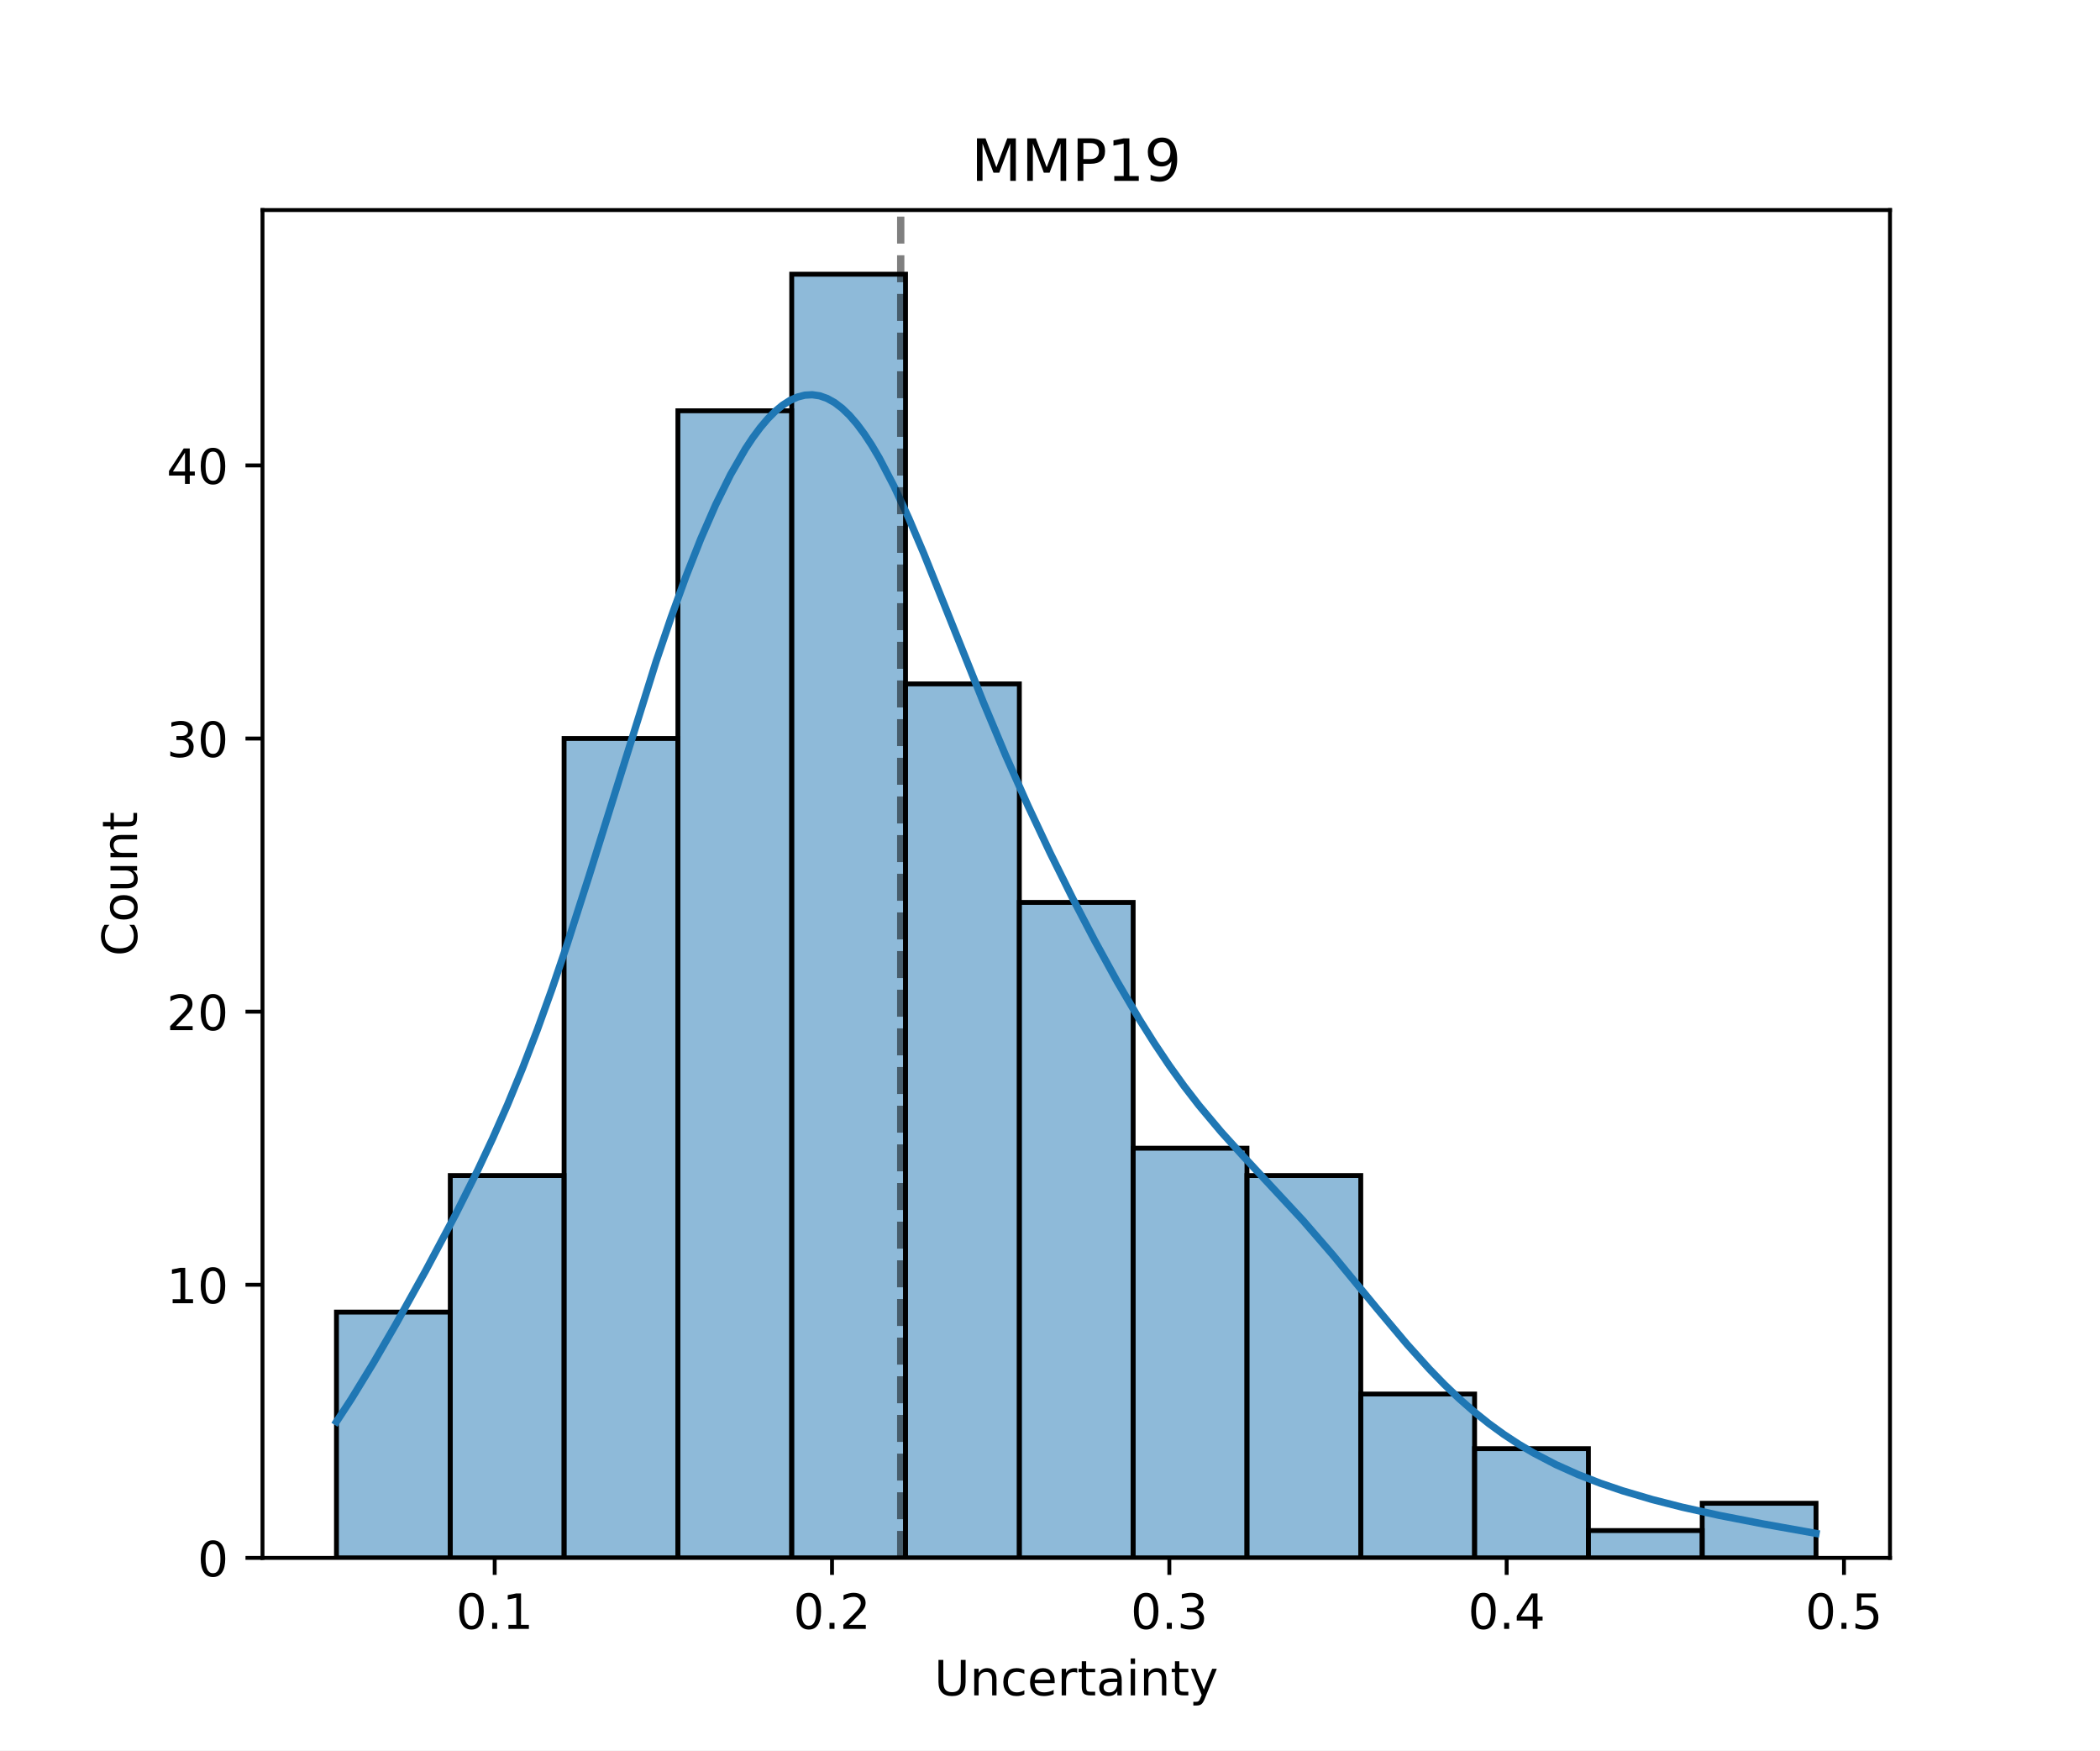
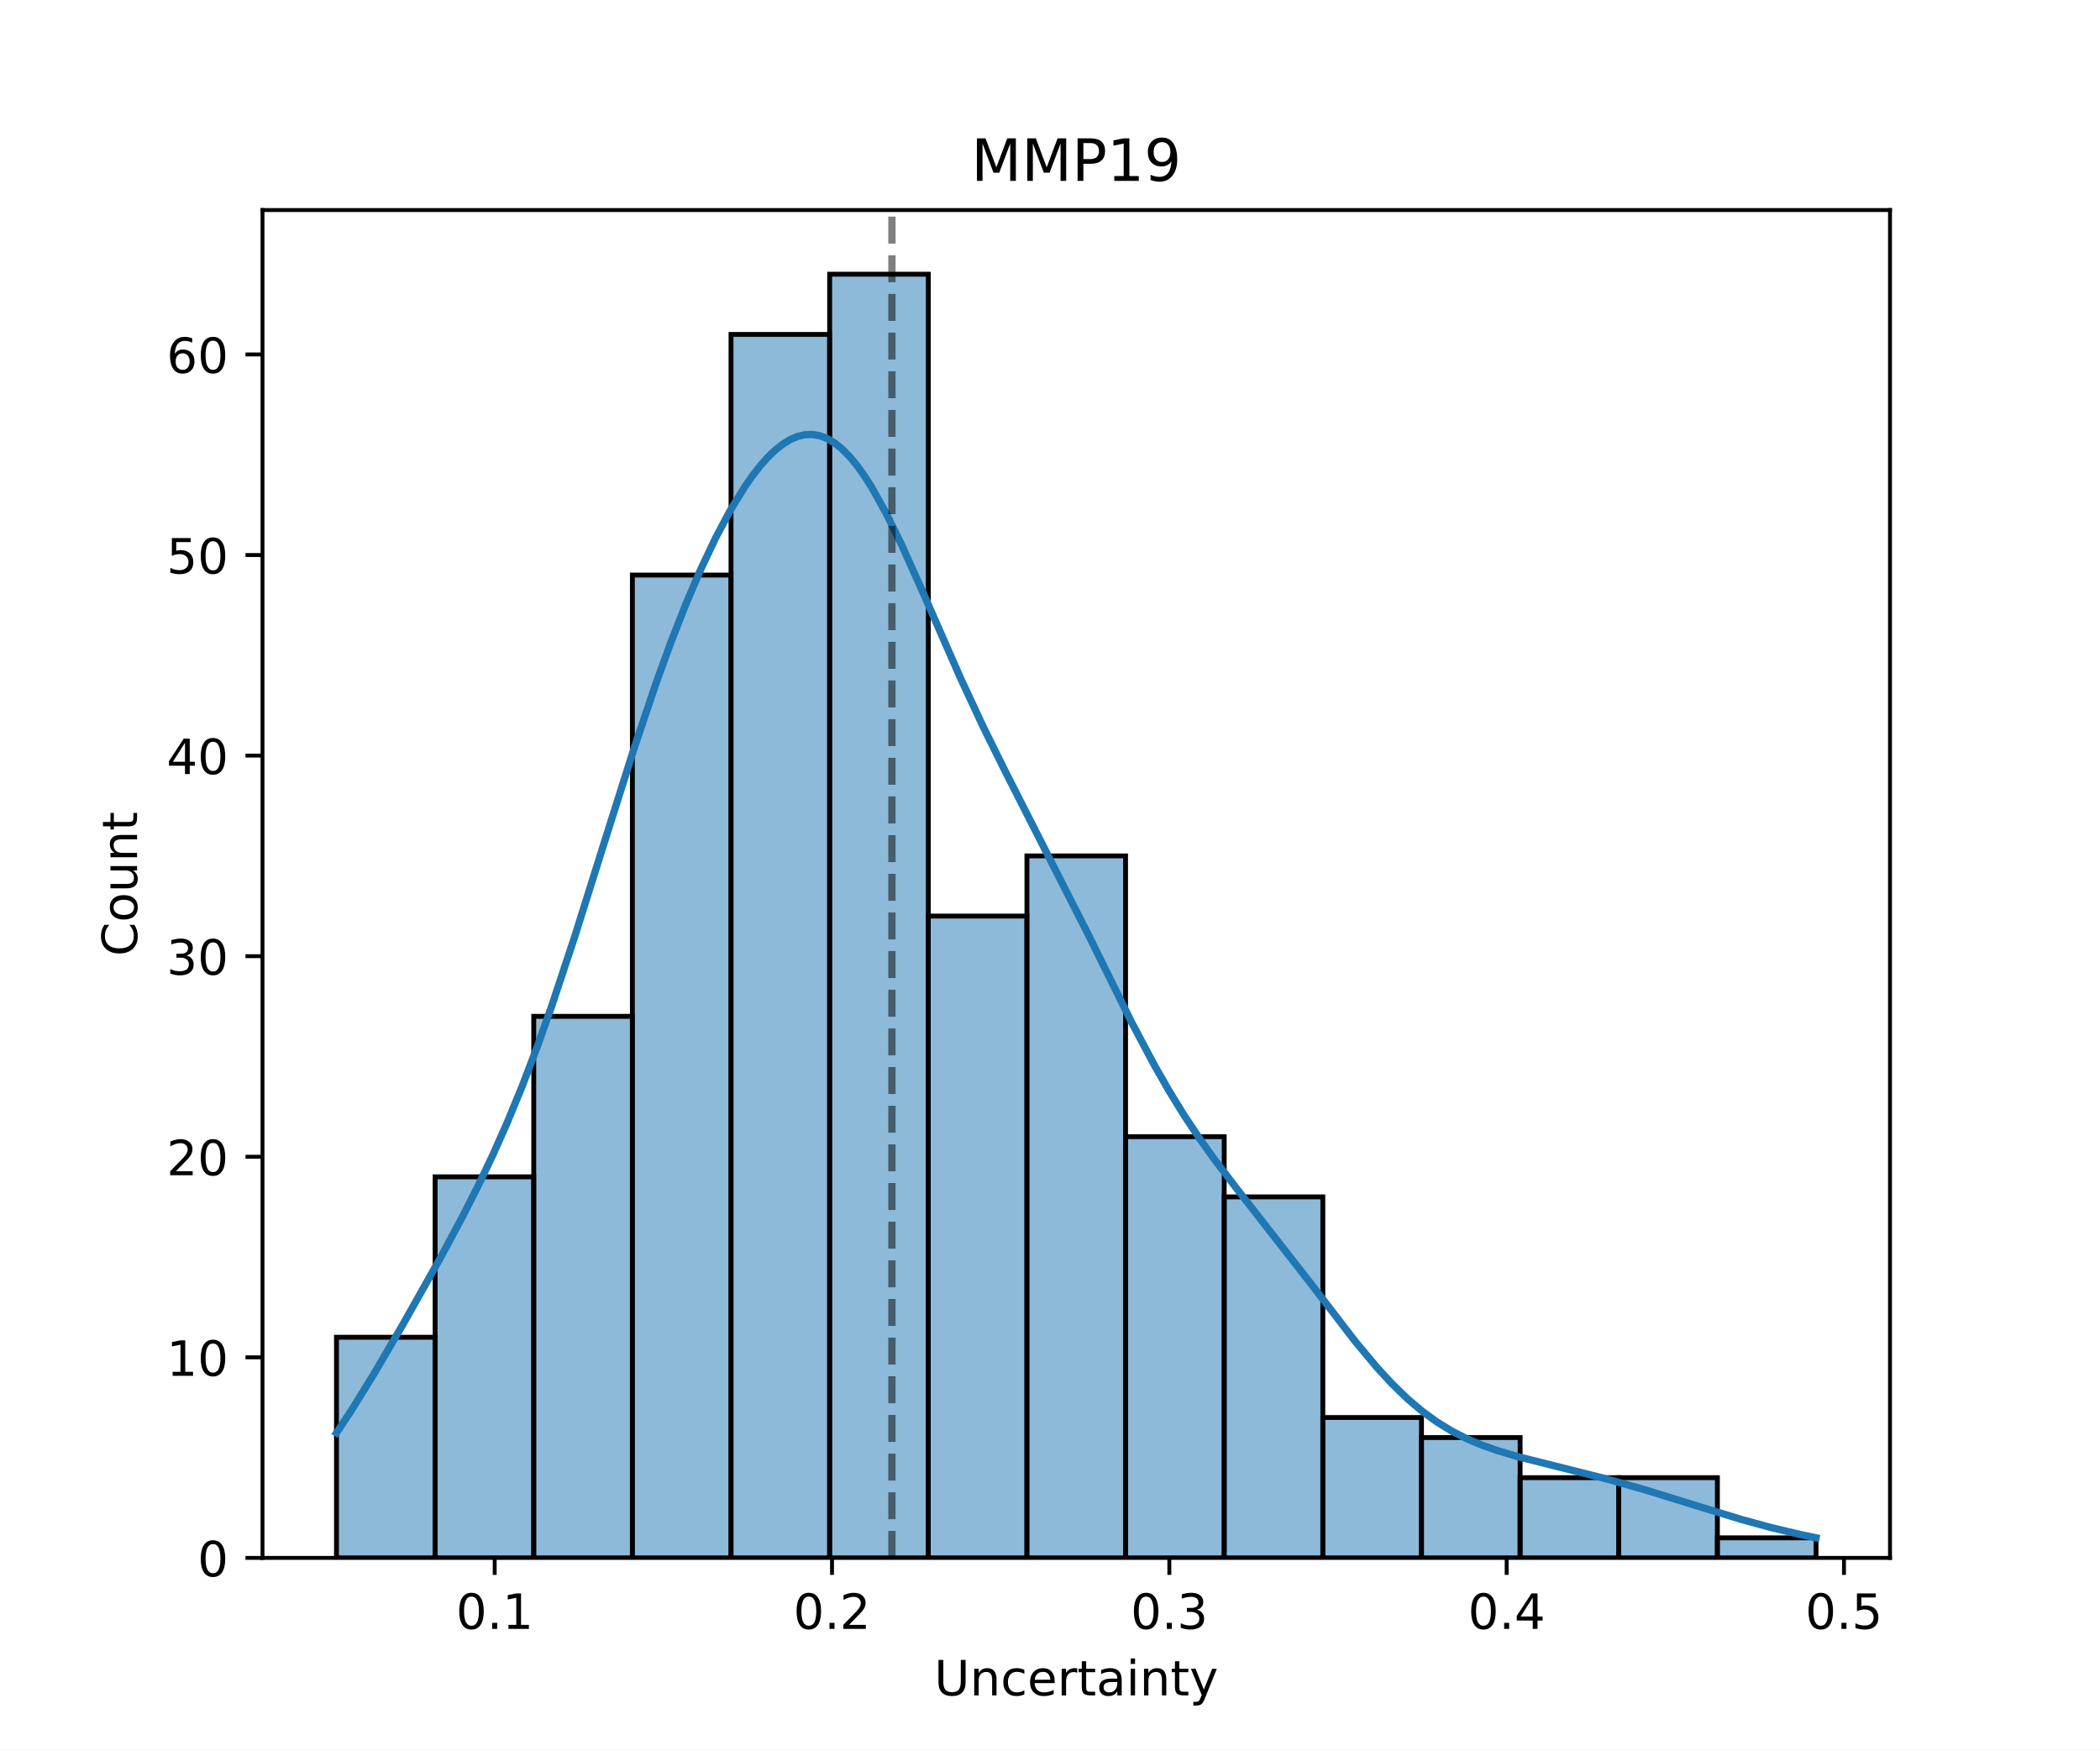
<svg xmlns="http://www.w3.org/2000/svg" xmlns:xlink="http://www.w3.org/1999/xlink" width="432pt" height="360pt" viewBox="0 0 432 360" version="1.1">
  <defs>
    <style type="text/css">*{stroke-linejoin: round; stroke-linecap: butt}</style>
  </defs>
  <g id="figure_1">
    <g id="patch_1">
      <path d="M 0 360  L 432 360  L 432 0  L 0 0  z " style="fill: #ffffff" />
    </g>
    <g id="axes_1">
      <g id="patch_2">
        <path d="M 54 320.4  L 388.8 320.4  L 388.8 43.2  L 54 43.2  z " style="fill: #ffffff" />
      </g>
      <g id="patch_3">
-         <path d="M 69.218 320.4  L 92.631 320.4  L 92.631 269.847  L 69.218 269.847  z " clip-path="url(#pe123df39e6)" style="fill: #1f77b4; fill-opacity: 0.5; stroke: #000000; stroke-linejoin: miter" />
+         <path d="M 69.218 320.4  L 89.509 320.4  L 89.509 275.025  L 69.218 275.025  z " clip-path="url(#p702e90d694)" style="fill: #1f77b4; fill-opacity: 0.5; stroke: #000000; stroke-linejoin: miter" />
      </g>
      <g id="patch_4">
-         <path d="M 92.631 320.4  L 116.043 320.4  L 116.043 241.762  L 92.631 241.762  z " clip-path="url(#pe123df39e6)" style="fill: #1f77b4; fill-opacity: 0.5; stroke: #000000; stroke-linejoin: miter" />
+         <path d="M 89.509 320.4  L 109.8 320.4  L 109.8 242.025  L 89.509 242.025  z " clip-path="url(#p702e90d694)" style="fill: #1f77b4; fill-opacity: 0.5; stroke: #000000; stroke-linejoin: miter" />
      </g>
      <g id="patch_5">
-         <path d="M 116.043 320.4  L 139.456 320.4  L 139.456 151.889  L 116.043 151.889  z " clip-path="url(#pe123df39e6)" style="fill: #1f77b4; fill-opacity: 0.5; stroke: #000000; stroke-linejoin: miter" />
+         <path d="M 109.8 320.4  L 130.091 320.4  L 130.091 209.025  L 109.8 209.025  z " clip-path="url(#p702e90d694)" style="fill: #1f77b4; fill-opacity: 0.5; stroke: #000000; stroke-linejoin: miter" />
      </g>
      <g id="patch_6">
-         <path d="M 139.456 320.4  L 162.869 320.4  L 162.869 84.485  L 139.456 84.485  z " clip-path="url(#pe123df39e6)" style="fill: #1f77b4; fill-opacity: 0.5; stroke: #000000; stroke-linejoin: miter" />
+         <path d="M 130.091 320.4  L 150.382 320.4  L 150.382 118.275  L 130.091 118.275  z " clip-path="url(#p702e90d694)" style="fill: #1f77b4; fill-opacity: 0.5; stroke: #000000; stroke-linejoin: miter" />
      </g>
      <g id="patch_7">
-         <path d="M 162.869 320.4  L 186.281 320.4  L 186.281 56.4  L 162.869 56.4  z " clip-path="url(#pe123df39e6)" style="fill: #1f77b4; fill-opacity: 0.5; stroke: #000000; stroke-linejoin: miter" />
+         <path d="M 150.382 320.4  L 170.673 320.4  L 170.673 68.775  L 150.382 68.775  z " clip-path="url(#p702e90d694)" style="fill: #1f77b4; fill-opacity: 0.5; stroke: #000000; stroke-linejoin: miter" />
      </g>
      <g id="patch_8">
-         <path d="M 186.281 320.4  L 209.694 320.4  L 209.694 140.655  L 186.281 140.655  z " clip-path="url(#pe123df39e6)" style="fill: #1f77b4; fill-opacity: 0.5; stroke: #000000; stroke-linejoin: miter" />
+         <path d="M 170.673 320.4  L 190.964 320.4  L 190.964 56.4  L 170.673 56.4  z " clip-path="url(#p702e90d694)" style="fill: #1f77b4; fill-opacity: 0.5; stroke: #000000; stroke-linejoin: miter" />
      </g>
      <g id="patch_9">
-         <path d="M 209.694 320.4  L 233.106 320.4  L 233.106 185.591  L 209.694 185.591  z " clip-path="url(#pe123df39e6)" style="fill: #1f77b4; fill-opacity: 0.5; stroke: #000000; stroke-linejoin: miter" />
+         <path d="M 190.964 320.4  L 211.255 320.4  L 211.255 188.4  L 190.964 188.4  z " clip-path="url(#p702e90d694)" style="fill: #1f77b4; fill-opacity: 0.5; stroke: #000000; stroke-linejoin: miter" />
      </g>
      <g id="patch_10">
-         <path d="M 233.106 320.4  L 256.519 320.4  L 256.519 236.145  L 233.106 236.145  z " clip-path="url(#pe123df39e6)" style="fill: #1f77b4; fill-opacity: 0.5; stroke: #000000; stroke-linejoin: miter" />
+         <path d="M 211.255 320.4  L 231.545 320.4  L 231.545 176.025  L 211.255 176.025  z " clip-path="url(#p702e90d694)" style="fill: #1f77b4; fill-opacity: 0.5; stroke: #000000; stroke-linejoin: miter" />
      </g>
      <g id="patch_11">
-         <path d="M 256.519 320.4  L 279.931 320.4  L 279.931 241.762  L 256.519 241.762  z " clip-path="url(#pe123df39e6)" style="fill: #1f77b4; fill-opacity: 0.5; stroke: #000000; stroke-linejoin: miter" />
+         <path d="M 231.545 320.4  L 251.836 320.4  L 251.836 233.775  L 231.545 233.775  z " clip-path="url(#p702e90d694)" style="fill: #1f77b4; fill-opacity: 0.5; stroke: #000000; stroke-linejoin: miter" />
      </g>
      <g id="patch_12">
-         <path d="M 279.931 320.4  L 303.344 320.4  L 303.344 286.698  L 279.931 286.698  z " clip-path="url(#pe123df39e6)" style="fill: #1f77b4; fill-opacity: 0.5; stroke: #000000; stroke-linejoin: miter" />
+         <path d="M 251.836 320.4  L 272.127 320.4  L 272.127 246.15  L 251.836 246.15  z " clip-path="url(#p702e90d694)" style="fill: #1f77b4; fill-opacity: 0.5; stroke: #000000; stroke-linejoin: miter" />
      </g>
      <g id="patch_13">
-         <path d="M 303.344 320.4  L 326.757 320.4  L 326.757 297.932  L 303.344 297.932  z " clip-path="url(#pe123df39e6)" style="fill: #1f77b4; fill-opacity: 0.5; stroke: #000000; stroke-linejoin: miter" />
+         <path d="M 272.127 320.4  L 292.418 320.4  L 292.418 291.525  L 272.127 291.525  z " clip-path="url(#p702e90d694)" style="fill: #1f77b4; fill-opacity: 0.5; stroke: #000000; stroke-linejoin: miter" />
      </g>
      <g id="patch_14">
-         <path d="M 326.757 320.4  L 350.169 320.4  L 350.169 314.783  L 326.757 314.783  z " clip-path="url(#pe123df39e6)" style="fill: #1f77b4; fill-opacity: 0.5; stroke: #000000; stroke-linejoin: miter" />
+         <path d="M 292.418 320.4  L 312.709 320.4  L 312.709 295.65  L 292.418 295.65  z " clip-path="url(#p702e90d694)" style="fill: #1f77b4; fill-opacity: 0.5; stroke: #000000; stroke-linejoin: miter" />
      </g>
      <g id="patch_15">
-         <path d="M 350.169 320.4  L 373.582 320.4  L 373.582 309.166  L 350.169 309.166  z " clip-path="url(#pe123df39e6)" style="fill: #1f77b4; fill-opacity: 0.5; stroke: #000000; stroke-linejoin: miter" />
+         <path d="M 312.709 320.4  L 333 320.4  L 333 303.9  L 312.709 303.9  z " clip-path="url(#p702e90d694)" style="fill: #1f77b4; fill-opacity: 0.5; stroke: #000000; stroke-linejoin: miter" />
+       </g>
+       <g id="patch_16">
+         <path d="M 333 320.4  L 353.291 320.4  L 353.291 303.9  L 333 303.9  z " clip-path="url(#p702e90d694)" style="fill: #1f77b4; fill-opacity: 0.5; stroke: #000000; stroke-linejoin: miter" />
+       </g>
+       <g id="patch_17">
+         <path d="M 353.291 320.4  L 373.582 320.4  L 373.582 316.275  L 353.291 316.275  z " clip-path="url(#p702e90d694)" style="fill: #1f77b4; fill-opacity: 0.5; stroke: #000000; stroke-linejoin: miter" />
      </g>
      <g id="matplotlib.axis_1">
        <g id="xtick_1">
          <g id="line2d_1">
            <defs>
-               <path id="m508141b049" d="M 0 0  L 0 3.5  " style="stroke: #000000; stroke-width: 0.8" />
+               <path id="m55fd73cbff" d="M 0 0  L 0 3.5  " style="stroke: #000000; stroke-width: 0.8" />
            </defs>
            <g>
-               <use xlink:href="#m508141b049" x="101.766" y="320.4" style="stroke: #000000; stroke-width: 0.8" />
+               <use xlink:href="#m55fd73cbff" x="101.766" y="320.4" style="stroke: #000000; stroke-width: 0.8" />
            </g>
          </g>
          <g id="text_1">
            <g transform="translate(93.81411 334.9984) scale(0.1 -0.1)">
              <defs>
                <path id="DejaVuSans-30" d="M 2034 4250  Q 1547 4250 1301 3770  Q 1056 3291 1056 2328  Q 1056 1369 1301 889  Q 1547 409 2034 409  Q 2525 409 2770 889  Q 3016 1369 3016 2328  Q 3016 3291 2770 3770  Q 2525 4250 2034 4250  z M 2034 4750  Q 2819 4750 3233 4129  Q 3647 3509 3647 2328  Q 3647 1150 3233 529  Q 2819 -91 2034 -91  Q 1250 -91 836 529  Q 422 1150 422 2328  Q 422 3509 836 4129  Q 1250 4750 2034 4750  z " transform="scale(0.015625)" />
                <path id="DejaVuSans-2e" d="M 684 794  L 1344 794  L 1344 0  L 684 0  L 684 794  z " transform="scale(0.015625)" />
                <path id="DejaVuSans-31" d="M 794 531  L 1825 531  L 1825 4091  L 703 3866  L 703 4441  L 1819 4666  L 2450 4666  L 2450 531  L 3481 531  L 3481 0  L 794 0  L 794 531  z " transform="scale(0.015625)" />
              </defs>
              <use xlink:href="#DejaVuSans-30" />
              <use xlink:href="#DejaVuSans-2e" transform="translate(63.62305 0)" />
              <use xlink:href="#DejaVuSans-31" transform="translate(95.41016 0)" />
            </g>
          </g>
        </g>
        <g id="xtick_2">
          <g id="line2d_2">
            <g>
-               <use xlink:href="#m508141b049" x="171.158" y="320.4" style="stroke: #000000; stroke-width: 0.8" />
+               <use xlink:href="#m55fd73cbff" x="171.158" y="320.4" style="stroke: #000000; stroke-width: 0.8" />
            </g>
          </g>
          <g id="text_2">
            <g transform="translate(163.2061 334.9984) scale(0.1 -0.1)">
              <defs>
                <path id="DejaVuSans-32" d="M 1228 531  L 3431 531  L 3431 0  L 469 0  L 469 531  Q 828 903 1448 1529  Q 2069 2156 2228 2338  Q 2531 2678 2651 2914  Q 2772 3150 2772 3378  Q 2772 3750 2511 3984  Q 2250 4219 1831 4219  Q 1534 4219 1204 4116  Q 875 4013 500 3803  L 500 4441  Q 881 4594 1212 4672  Q 1544 4750 1819 4750  Q 2544 4750 2975 4387  Q 3406 4025 3406 3419  Q 3406 3131 3298 2873  Q 3191 2616 2906 2266  Q 2828 2175 2409 1742  Q 1991 1309 1228 531  z " transform="scale(0.015625)" />
              </defs>
              <use xlink:href="#DejaVuSans-30" />
              <use xlink:href="#DejaVuSans-2e" transform="translate(63.62305 0)" />
              <use xlink:href="#DejaVuSans-32" transform="translate(95.41016 0)" />
            </g>
          </g>
        </g>
        <g id="xtick_3">
          <g id="line2d_3">
            <g>
-               <use xlink:href="#m508141b049" x="240.55" y="320.4" style="stroke: #000000; stroke-width: 0.8" />
+               <use xlink:href="#m55fd73cbff" x="240.55" y="320.4" style="stroke: #000000; stroke-width: 0.8" />
            </g>
          </g>
          <g id="text_3">
            <g transform="translate(232.5981 334.9984) scale(0.1 -0.1)">
              <defs>
                <path id="DejaVuSans-33" d="M 2597 2516  Q 3050 2419 3304 2112  Q 3559 1806 3559 1356  Q 3559 666 3084 287  Q 2609 -91 1734 -91  Q 1441 -91 1130 -33  Q 819 25 488 141  L 488 750  Q 750 597 1062 519  Q 1375 441 1716 441  Q 2309 441 2620 675  Q 2931 909 2931 1356  Q 2931 1769 2642 2001  Q 2353 2234 1838 2234  L 1294 2234  L 1294 2753  L 1863 2753  Q 2328 2753 2575 2939  Q 2822 3125 2822 3475  Q 2822 3834 2567 4026  Q 2313 4219 1838 4219  Q 1578 4219 1281 4162  Q 984 4106 628 3988  L 628 4550  Q 988 4650 1302 4700  Q 1616 4750 1894 4750  Q 2613 4750 3031 4423  Q 3450 4097 3450 3541  Q 3450 3153 3228 2886  Q 3006 2619 2597 2516  z " transform="scale(0.015625)" />
              </defs>
              <use xlink:href="#DejaVuSans-30" />
              <use xlink:href="#DejaVuSans-2e" transform="translate(63.62305 0)" />
              <use xlink:href="#DejaVuSans-33" transform="translate(95.41016 0)" />
            </g>
          </g>
        </g>
        <g id="xtick_4">
          <g id="line2d_4">
            <g>
-               <use xlink:href="#m508141b049" x="309.942" y="320.4" style="stroke: #000000; stroke-width: 0.8" />
+               <use xlink:href="#m55fd73cbff" x="309.942" y="320.4" style="stroke: #000000; stroke-width: 0.8" />
            </g>
          </g>
          <g id="text_4">
            <g transform="translate(301.99 334.9984) scale(0.1 -0.1)">
              <defs>
                <path id="DejaVuSans-34" d="M 2419 4116  L 825 1625  L 2419 1625  L 2419 4116  z M 2253 4666  L 3047 4666  L 3047 1625  L 3713 1625  L 3713 1100  L 3047 1100  L 3047 0  L 2419 0  L 2419 1100  L 313 1100  L 313 1709  L 2253 4666  z " transform="scale(0.015625)" />
              </defs>
              <use xlink:href="#DejaVuSans-30" />
              <use xlink:href="#DejaVuSans-2e" transform="translate(63.62305 0)" />
              <use xlink:href="#DejaVuSans-34" transform="translate(95.41016 0)" />
            </g>
          </g>
        </g>
        <g id="xtick_5">
          <g id="line2d_5">
            <g>
-               <use xlink:href="#m508141b049" x="379.334" y="320.4" style="stroke: #000000; stroke-width: 0.8" />
+               <use xlink:href="#m55fd73cbff" x="379.334" y="320.4" style="stroke: #000000; stroke-width: 0.8" />
            </g>
          </g>
          <g id="text_5">
            <g transform="translate(371.382 334.9984) scale(0.1 -0.1)">
              <defs>
                <path id="DejaVuSans-35" d="M 691 4666  L 3169 4666  L 3169 4134  L 1269 4134  L 1269 2991  Q 1406 3038 1543 3061  Q 1681 3084 1819 3084  Q 2600 3084 3056 2656  Q 3513 2228 3513 1497  Q 3513 744 3044 326  Q 2575 -91 1722 -91  Q 1428 -91 1123 -41  Q 819 9 494 109  L 494 744  Q 775 591 1075 516  Q 1375 441 1709 441  Q 2250 441 2565 725  Q 2881 1009 2881 1497  Q 2881 1984 2565 2268  Q 2250 2553 1709 2553  Q 1456 2553 1204 2497  Q 953 2441 691 2322  L 691 4666  z " transform="scale(0.015625)" />
              </defs>
              <use xlink:href="#DejaVuSans-30" />
              <use xlink:href="#DejaVuSans-2e" transform="translate(63.62305 0)" />
              <use xlink:href="#DejaVuSans-35" transform="translate(95.41016 0)" />
            </g>
          </g>
        </g>
        <g id="text_6">
          <g transform="translate(192.1891 348.6766) scale(0.1 -0.1)">
            <defs>
              <path id="DejaVuSans-55" d="M 556 4666  L 1191 4666  L 1191 1831  Q 1191 1081 1462 751  Q 1734 422 2344 422  Q 2950 422 3222 751  Q 3494 1081 3494 1831  L 3494 4666  L 4128 4666  L 4128 1753  Q 4128 841 3676 375  Q 3225 -91 2344 -91  Q 1459 -91 1007 375  Q 556 841 556 1753  L 556 4666  z " transform="scale(0.015625)" />
              <path id="DejaVuSans-6e" d="M 3513 2113  L 3513 0  L 2938 0  L 2938 2094  Q 2938 2591 2744 2837  Q 2550 3084 2163 3084  Q 1697 3084 1428 2787  Q 1159 2491 1159 1978  L 1159 0  L 581 0  L 581 3500  L 1159 3500  L 1159 2956  Q 1366 3272 1645 3428  Q 1925 3584 2291 3584  Q 2894 3584 3203 3211  Q 3513 2838 3513 2113  z " transform="scale(0.015625)" />
              <path id="DejaVuSans-63" d="M 3122 3366  L 3122 2828  Q 2878 2963 2633 3030  Q 2388 3097 2138 3097  Q 1578 3097 1268 2742  Q 959 2388 959 1747  Q 959 1106 1268 751  Q 1578 397 2138 397  Q 2388 397 2633 464  Q 2878 531 3122 666  L 3122 134  Q 2881 22 2623 -34  Q 2366 -91 2075 -91  Q 1284 -91 818 406  Q 353 903 353 1747  Q 353 2603 823 3093  Q 1294 3584 2113 3584  Q 2378 3584 2631 3529  Q 2884 3475 3122 3366  z " transform="scale(0.015625)" />
              <path id="DejaVuSans-65" d="M 3597 1894  L 3597 1613  L 953 1613  Q 991 1019 1311 708  Q 1631 397 2203 397  Q 2534 397 2845 478  Q 3156 559 3463 722  L 3463 178  Q 3153 47 2828 -22  Q 2503 -91 2169 -91  Q 1331 -91 842 396  Q 353 884 353 1716  Q 353 2575 817 3079  Q 1281 3584 2069 3584  Q 2775 3584 3186 3129  Q 3597 2675 3597 1894  z M 3022 2063  Q 3016 2534 2758 2815  Q 2500 3097 2075 3097  Q 1594 3097 1305 2825  Q 1016 2553 972 2059  L 3022 2063  z " transform="scale(0.015625)" />
              <path id="DejaVuSans-72" d="M 2631 2963  Q 2534 3019 2420 3045  Q 2306 3072 2169 3072  Q 1681 3072 1420 2755  Q 1159 2438 1159 1844  L 1159 0  L 581 0  L 581 3500  L 1159 3500  L 1159 2956  Q 1341 3275 1631 3429  Q 1922 3584 2338 3584  Q 2397 3584 2469 3576  Q 2541 3569 2628 3553  L 2631 2963  z " transform="scale(0.015625)" />
              <path id="DejaVuSans-74" d="M 1172 4494  L 1172 3500  L 2356 3500  L 2356 3053  L 1172 3053  L 1172 1153  Q 1172 725 1289 603  Q 1406 481 1766 481  L 2356 481  L 2356 0  L 1766 0  Q 1100 0 847 248  Q 594 497 594 1153  L 594 3053  L 172 3053  L 172 3500  L 594 3500  L 594 4494  L 1172 4494  z " transform="scale(0.015625)" />
              <path id="DejaVuSans-61" d="M 2194 1759  Q 1497 1759 1228 1600  Q 959 1441 959 1056  Q 959 750 1161 570  Q 1363 391 1709 391  Q 2188 391 2477 730  Q 2766 1069 2766 1631  L 2766 1759  L 2194 1759  z M 3341 1997  L 3341 0  L 2766 0  L 2766 531  Q 2569 213 2275 61  Q 1981 -91 1556 -91  Q 1019 -91 701 211  Q 384 513 384 1019  Q 384 1609 779 1909  Q 1175 2209 1959 2209  L 2766 2209  L 2766 2266  Q 2766 2663 2505 2880  Q 2244 3097 1772 3097  Q 1472 3097 1187 3025  Q 903 2953 641 2809  L 641 3341  Q 956 3463 1253 3523  Q 1550 3584 1831 3584  Q 2591 3584 2966 3190  Q 3341 2797 3341 1997  z " transform="scale(0.015625)" />
              <path id="DejaVuSans-69" d="M 603 3500  L 1178 3500  L 1178 0  L 603 0  L 603 3500  z M 603 4863  L 1178 4863  L 1178 4134  L 603 4134  L 603 4863  z " transform="scale(0.015625)" />
              <path id="DejaVuSans-79" d="M 2059 -325  Q 1816 -950 1584 -1140  Q 1353 -1331 966 -1331  L 506 -1331  L 506 -850  L 844 -850  Q 1081 -850 1212 -737  Q 1344 -625 1503 -206  L 1606 56  L 191 3500  L 800 3500  L 1894 763  L 2988 3500  L 3597 3500  L 2059 -325  z " transform="scale(0.015625)" />
            </defs>
            <use xlink:href="#DejaVuSans-55" />
            <use xlink:href="#DejaVuSans-6e" transform="translate(73.19336 0)" />
            <use xlink:href="#DejaVuSans-63" transform="translate(136.5723 0)" />
            <use xlink:href="#DejaVuSans-65" transform="translate(191.5527 0)" />
            <use xlink:href="#DejaVuSans-72" transform="translate(253.0762 0)" />
            <use xlink:href="#DejaVuSans-74" transform="translate(294.1895 0)" />
            <use xlink:href="#DejaVuSans-61" transform="translate(333.3984 0)" />
            <use xlink:href="#DejaVuSans-69" transform="translate(394.6777 0)" />
            <use xlink:href="#DejaVuSans-6e" transform="translate(422.4609 0)" />
            <use xlink:href="#DejaVuSans-74" transform="translate(485.8398 0)" />
            <use xlink:href="#DejaVuSans-79" transform="translate(525.0488 0)" />
          </g>
        </g>
      </g>
      <g id="matplotlib.axis_2">
        <g id="ytick_1">
          <g id="line2d_6">
            <defs>
-               <path id="m594f5c8a5f" d="M 0 0  L -3.5 0  " style="stroke: #000000; stroke-width: 0.8" />
+               <path id="m1711964a6f" d="M 0 0  L -3.5 0  " style="stroke: #000000; stroke-width: 0.8" />
            </defs>
            <g>
-               <use xlink:href="#m594f5c8a5f" x="54" y="320.4" style="stroke: #000000; stroke-width: 0.8" />
+               <use xlink:href="#m1711964a6f" x="54" y="320.4" style="stroke: #000000; stroke-width: 0.8" />
            </g>
          </g>
          <g id="text_7">
            <g transform="translate(40.6375 324.1992) scale(0.1 -0.1)">
              <use xlink:href="#DejaVuSans-30" />
            </g>
          </g>
        </g>
        <g id="ytick_2">
          <g id="line2d_7">
            <g>
-               <use xlink:href="#m594f5c8a5f" x="54" y="264.23" style="stroke: #000000; stroke-width: 0.8" />
+               <use xlink:href="#m1711964a6f" x="54" y="279.15" style="stroke: #000000; stroke-width: 0.8" />
            </g>
          </g>
          <g id="text_8">
-             <g transform="translate(34.275 268.029) scale(0.1 -0.1)">
+             <g transform="translate(34.275 282.9492) scale(0.1 -0.1)">
              <use xlink:href="#DejaVuSans-31" />
              <use xlink:href="#DejaVuSans-30" transform="translate(63.62305 0)" />
            </g>
          </g>
        </g>
        <g id="ytick_3">
          <g id="line2d_8">
            <g>
-               <use xlink:href="#m594f5c8a5f" x="54" y="208.06" style="stroke: #000000; stroke-width: 0.8" />
+               <use xlink:href="#m1711964a6f" x="54" y="237.9" style="stroke: #000000; stroke-width: 0.8" />
            </g>
          </g>
          <g id="text_9">
-             <g transform="translate(34.275 211.8588) scale(0.1 -0.1)">
+             <g transform="translate(34.275 241.6992) scale(0.1 -0.1)">
              <use xlink:href="#DejaVuSans-32" />
              <use xlink:href="#DejaVuSans-30" transform="translate(63.62305 0)" />
            </g>
          </g>
        </g>
        <g id="ytick_4">
          <g id="line2d_9">
            <g>
-               <use xlink:href="#m594f5c8a5f" x="54" y="151.889" style="stroke: #000000; stroke-width: 0.8" />
+               <use xlink:href="#m1711964a6f" x="54" y="196.65" style="stroke: #000000; stroke-width: 0.8" />
            </g>
          </g>
          <g id="text_10">
-             <g transform="translate(34.275 155.6886) scale(0.1 -0.1)">
+             <g transform="translate(34.275 200.4492) scale(0.1 -0.1)">
              <use xlink:href="#DejaVuSans-33" />
              <use xlink:href="#DejaVuSans-30" transform="translate(63.62305 0)" />
            </g>
          </g>
        </g>
        <g id="ytick_5">
          <g id="line2d_10">
            <g>
-               <use xlink:href="#m594f5c8a5f" x="54" y="95.719" style="stroke: #000000; stroke-width: 0.8" />
+               <use xlink:href="#m1711964a6f" x="54" y="155.4" style="stroke: #000000; stroke-width: 0.8" />
            </g>
          </g>
          <g id="text_11">
-             <g transform="translate(34.275 99.51837) scale(0.1 -0.1)">
+             <g transform="translate(34.275 159.1992) scale(0.1 -0.1)">
              <use xlink:href="#DejaVuSans-34" />
              <use xlink:href="#DejaVuSans-30" transform="translate(63.62305 0)" />
            </g>
          </g>
        </g>
-         <g id="text_12">
+         <g id="ytick_6">
+           <g id="line2d_11">
+             <g>
+               <use xlink:href="#m1711964a6f" x="54" y="114.15" style="stroke: #000000; stroke-width: 0.8" />
+             </g>
+           </g>
+           <g id="text_12">
+             <g transform="translate(34.275 117.9492) scale(0.1 -0.1)">
+               <use xlink:href="#DejaVuSans-35" />
+               <use xlink:href="#DejaVuSans-30" transform="translate(63.62305 0)" />
+             </g>
+           </g>
+         </g>
+         <g id="ytick_7">
+           <g id="line2d_12">
+             <g>
+               <use xlink:href="#m1711964a6f" x="54" y="72.9" style="stroke: #000000; stroke-width: 0.8" />
+             </g>
+           </g>
+           <g id="text_13">
+             <g transform="translate(34.275 76.69922) scale(0.1 -0.1)">
+               <defs>
+                 <path id="DejaVuSans-36" d="M 2113 2584  Q 1688 2584 1439 2293  Q 1191 2003 1191 1497  Q 1191 994 1439 701  Q 1688 409 2113 409  Q 2538 409 2786 701  Q 3034 994 3034 1497  Q 3034 2003 2786 2293  Q 2538 2584 2113 2584  z M 3366 4563  L 3366 3988  Q 3128 4100 2886 4159  Q 2644 4219 2406 4219  Q 1781 4219 1451 3797  Q 1122 3375 1075 2522  Q 1259 2794 1537 2939  Q 1816 3084 2150 3084  Q 2853 3084 3261 2657  Q 3669 2231 3669 1497  Q 3669 778 3244 343  Q 2819 -91 2113 -91  Q 1303 -91 875 529  Q 447 1150 447 2328  Q 447 3434 972 4092  Q 1497 4750 2381 4750  Q 2619 4750 2861 4703  Q 3103 4656 3366 4563  z " transform="scale(0.015625)" />
+               </defs>
+               <use xlink:href="#DejaVuSans-36" />
+               <use xlink:href="#DejaVuSans-30" transform="translate(63.62305 0)" />
+             </g>
+           </g>
+         </g>
+         <g id="text_14">
          <g transform="translate(28.19531 196.6484) rotate(-90) scale(0.1 -0.1)">
            <defs>
              <path id="DejaVuSans-43" d="M 4122 4306  L 4122 3641  Q 3803 3938 3442 4084  Q 3081 4231 2675 4231  Q 1875 4231 1450 3742  Q 1025 3253 1025 2328  Q 1025 1406 1450 917  Q 1875 428 2675 428  Q 3081 428 3442 575  Q 3803 722 4122 1019  L 4122 359  Q 3791 134 3420 21  Q 3050 -91 2638 -91  Q 1578 -91 968 557  Q 359 1206 359 2328  Q 359 3453 968 4101  Q 1578 4750 2638 4750  Q 3056 4750 3426 4639  Q 3797 4528 4122 4306  z " transform="scale(0.015625)" />
              <path id="DejaVuSans-6f" d="M 1959 3097  Q 1497 3097 1228 2736  Q 959 2375 959 1747  Q 959 1119 1226 758  Q 1494 397 1959 397  Q 2419 397 2687 759  Q 2956 1122 2956 1747  Q 2956 2369 2687 2733  Q 2419 3097 1959 3097  z M 1959 3584  Q 2709 3584 3137 3096  Q 3566 2609 3566 1747  Q 3566 888 3137 398  Q 2709 -91 1959 -91  Q 1206 -91 779 398  Q 353 888 353 1747  Q 353 2609 779 3096  Q 1206 3584 1959 3584  z " transform="scale(0.015625)" />
              <path id="DejaVuSans-75" d="M 544 1381  L 544 3500  L 1119 3500  L 1119 1403  Q 1119 906 1312 657  Q 1506 409 1894 409  Q 2359 409 2629 706  Q 2900 1003 2900 1516  L 2900 3500  L 3475 3500  L 3475 0  L 2900 0  L 2900 538  Q 2691 219 2414 64  Q 2138 -91 1772 -91  Q 1169 -91 856 284  Q 544 659 544 1381  z M 1991 3584  L 1991 3584  z " transform="scale(0.015625)" />
            </defs>
            <use xlink:href="#DejaVuSans-43" />
            <use xlink:href="#DejaVuSans-6f" transform="translate(69.82422 0)" />
            <use xlink:href="#DejaVuSans-75" transform="translate(131.0059 0)" />
            <use xlink:href="#DejaVuSans-6e" transform="translate(194.3848 0)" />
            <use xlink:href="#DejaVuSans-74" transform="translate(257.7637 0)" />
          </g>
        </g>
      </g>
-       <g id="line2d_11">
-         <path d="M 69.218 292.394  L 72.277 287.717  L 76.866 280.22  L 81.454 272.308  L 87.572 261.322  L 93.69 249.829  L 98.278 240.661  L 101.337 234.147  L 104.396 227.215  L 107.455 219.793  L 110.514 211.836  L 113.573 203.335  L 116.632 194.322  L 121.22 180.023  L 134.985 135.991  L 138.044 126.991  L 141.103 118.567  L 144.162 110.815  L 147.221 103.81  L 150.28 97.621  L 153.339 92.31  L 154.868 90.005  L 156.398 87.946  L 157.927 86.142  L 159.457 84.602  L 160.986 83.336  L 162.516 82.353  L 164.045 81.661  L 165.575 81.269  L 167.104 81.183  L 168.633 81.408  L 170.163 81.946  L 171.692 82.798  L 173.222 83.962  L 174.751 85.432  L 176.281 87.201  L 177.81 89.258  L 179.34 91.588  L 180.869 94.175  L 183.928 100.038  L 186.987 106.667  L 190.046 113.86  L 196.164 129.123  L 202.282 144.409  L 206.87 155.349  L 211.458 165.686  L 216.047 175.441  L 220.635 184.695  L 225.224 193.502  L 229.812 201.852  L 234.4 209.67  L 237.459 214.539  L 240.518 219.106  L 243.577 223.366  L 246.636 227.33  L 251.225 232.797  L 255.813 237.855  L 268.049 251.013  L 274.167 258.077  L 283.343 269.211  L 289.461 276.483  L 294.05 281.573  L 297.109 284.72  L 300.167 287.642  L 303.226 290.328  L 306.285 292.777  L 309.344 294.998  L 312.403 297.005  L 315.462 298.816  L 320.051 301.207  L 324.639 303.264  L 329.227 305.048  L 333.816 306.608  L 339.934 308.411  L 346.051 309.969  L 353.699 311.663  L 362.876 313.448  L 373.582 315.363  L 373.582 315.363  " clip-path="url(#pe123df39e6)" style="fill: none; stroke: #1f77b4; stroke-width: 1.5; stroke-linecap: square" />
-       </g>
-       <g id="line2d_12">
-         <path d="M 185.293 320.4  L 185.293 43.2  " clip-path="url(#pe123df39e6)" style="fill: none; stroke-dasharray: 5.55,2.4; stroke-dashoffset: 0; stroke: #000000; stroke-opacity: 0.5; stroke-width: 1.5" />
-       </g>
-       <g id="patch_16">
+       <g id="line2d_13">
+         <path d="M 69.218 294.694  L 72.277 290.074  L 76.866 282.662  L 82.983 272.219  L 90.631 258.636  L 95.219 250.075  L 98.278 244.042  L 101.337 237.631  L 104.396 230.744  L 107.455 223.305  L 110.514 215.277  L 113.573 206.671  L 118.161 192.836  L 124.279 173.374  L 130.397 154.041  L 134.985 140.434  L 138.044 132.019  L 141.103 124.216  L 144.162 117.071  L 147.221 110.615  L 150.28 104.88  L 153.339 99.914  L 154.868 97.74  L 156.398 95.786  L 157.927 94.064  L 159.457 92.587  L 160.986 91.369  L 162.516 90.424  L 164.045 89.765  L 165.575 89.404  L 167.104 89.352  L 168.633 89.616  L 170.163 90.201  L 171.692 91.108  L 173.222 92.336  L 174.751 93.877  L 176.281 95.721  L 177.81 97.852  L 179.34 100.251  L 182.399 105.755  L 185.458 112.01  L 190.046 122.253  L 197.693 139.682  L 202.282 149.527  L 206.87 158.786  L 223.694 191.859  L 232.871 210.409  L 237.459 219.054  L 240.518 224.395  L 243.577 229.361  L 246.636 233.967  L 249.695 238.263  L 254.284 244.295  L 269.578 263.883  L 278.755 275.839  L 283.343 281.326  L 286.402 284.635  L 289.461 287.604  L 292.52 290.205  L 295.579 292.435  L 298.638 294.313  L 301.697 295.876  L 304.756 297.174  L 307.815 298.262  L 312.403 299.621  L 320.051 301.539  L 330.757 304.233  L 338.404 306.399  L 349.11 309.711  L 358.287 312.511  L 364.405 314.182  L 370.523 315.631  L 373.582 316.271  L 373.582 316.271  " clip-path="url(#p702e90d694)" style="fill: none; stroke: #1f77b4; stroke-width: 1.5; stroke-linecap: square" />
+       </g>
+       <g id="line2d_14">
+         <path d="M 183.484 320.4  L 183.484 43.2  " clip-path="url(#p702e90d694)" style="fill: none; stroke-dasharray: 5.55,2.4; stroke-dashoffset: 0; stroke: #000000; stroke-opacity: 0.5; stroke-width: 1.5" />
+       </g>
+       <g id="patch_18">
        <path d="M 54 320.4  L 54 43.2  " style="fill: none; stroke: #000000; stroke-width: 0.8; stroke-linejoin: miter; stroke-linecap: square" />
      </g>
-       <g id="patch_17">
+       <g id="patch_19">
        <path d="M 388.8 320.4  L 388.8 43.2  " style="fill: none; stroke: #000000; stroke-width: 0.8; stroke-linejoin: miter; stroke-linecap: square" />
      </g>
-       <g id="patch_18">
+       <g id="patch_20">
        <path d="M 54 320.4  L 388.8 320.4  " style="fill: none; stroke: #000000; stroke-width: 0.8; stroke-linejoin: miter; stroke-linecap: square" />
      </g>
-       <g id="patch_19">
+       <g id="patch_21">
        <path d="M 54 43.2  L 388.8 43.2  " style="fill: none; stroke: #000000; stroke-width: 0.8; stroke-linejoin: miter; stroke-linecap: square" />
      </g>
-       <g id="text_13">
+       <g id="text_15">
        <g transform="translate(199.7934 37.2) scale(0.12 -0.12)">
          <defs>
            <path id="DejaVuSans-4d" d="M 628 4666  L 1569 4666  L 2759 1491  L 3956 4666  L 4897 4666  L 4897 0  L 4281 0  L 4281 4097  L 3078 897  L 2444 897  L 1241 4097  L 1241 0  L 628 0  L 628 4666  z " transform="scale(0.015625)" />
            <path id="DejaVuSans-50" d="M 1259 4147  L 1259 2394  L 2053 2394  Q 2494 2394 2734 2622  Q 2975 2850 2975 3272  Q 2975 3691 2734 3919  Q 2494 4147 2053 4147  L 1259 4147  z M 628 4666  L 2053 4666  Q 2838 4666 3239 4311  Q 3641 3956 3641 3272  Q 3641 2581 3239 2228  Q 2838 1875 2053 1875  L 1259 1875  L 1259 0  L 628 0  L 628 4666  z " transform="scale(0.015625)" />
            <path id="DejaVuSans-39" d="M 703 97  L 703 672  Q 941 559 1184 500  Q 1428 441 1663 441  Q 2288 441 2617 861  Q 2947 1281 2994 2138  Q 2813 1869 2534 1725  Q 2256 1581 1919 1581  Q 1219 1581 811 2004  Q 403 2428 403 3163  Q 403 3881 828 4315  Q 1253 4750 1959 4750  Q 2769 4750 3195 4129  Q 3622 3509 3622 2328  Q 3622 1225 3098 567  Q 2575 -91 1691 -91  Q 1453 -91 1209 -44  Q 966 3 703 97  z M 1959 2075  Q 2384 2075 2632 2365  Q 2881 2656 2881 3163  Q 2881 3666 2632 3958  Q 2384 4250 1959 4250  Q 1534 4250 1286 3958  Q 1038 3666 1038 3163  Q 1038 2656 1286 2365  Q 1534 2075 1959 2075  z " transform="scale(0.015625)" />
          </defs>
          <use xlink:href="#DejaVuSans-4d" />
          <use xlink:href="#DejaVuSans-4d" transform="translate(86.2793 0)" />
          <use xlink:href="#DejaVuSans-50" transform="translate(172.5586 0)" />
          <use xlink:href="#DejaVuSans-31" transform="translate(232.8613 0)" />
          <use xlink:href="#DejaVuSans-39" transform="translate(296.4844 0)" />
        </g>
      </g>
    </g>
  </g>
  <defs>
-     <clipPath id="pe123df39e6">
+     <clipPath id="p702e90d694">
      <rect x="54" y="43.2" width="334.8" height="277.2" />
    </clipPath>
  </defs>
</svg>
